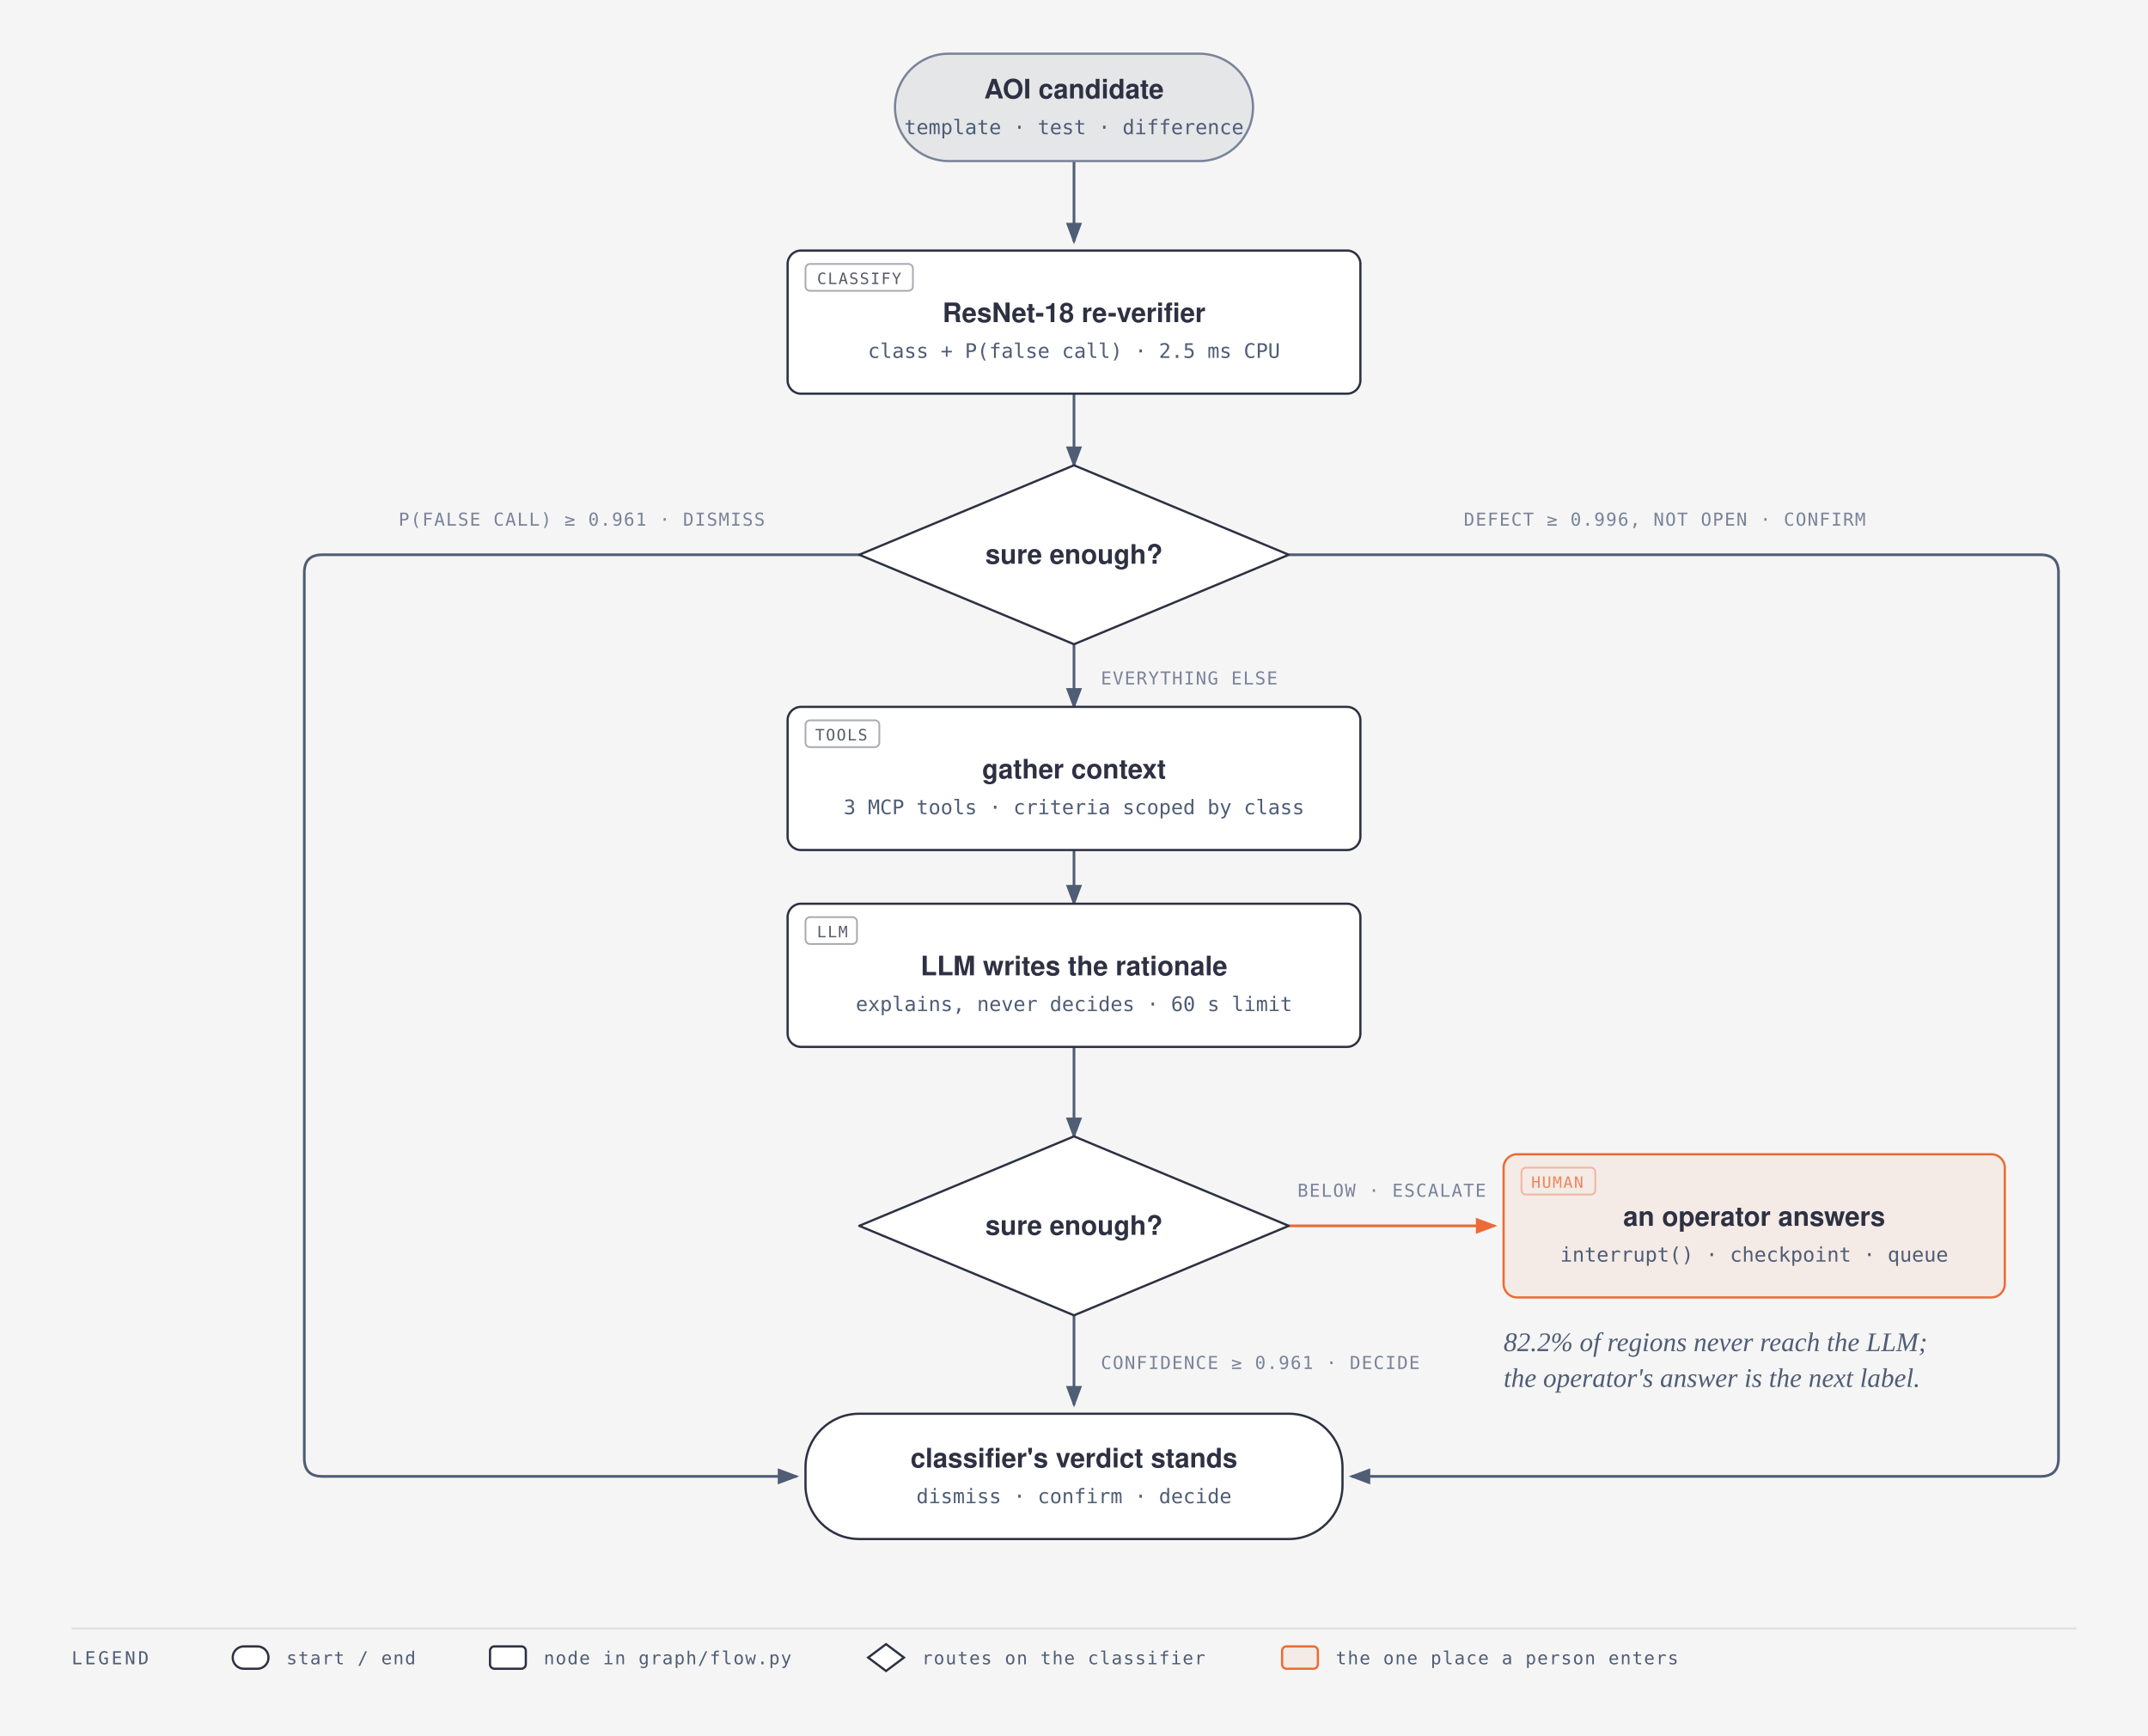
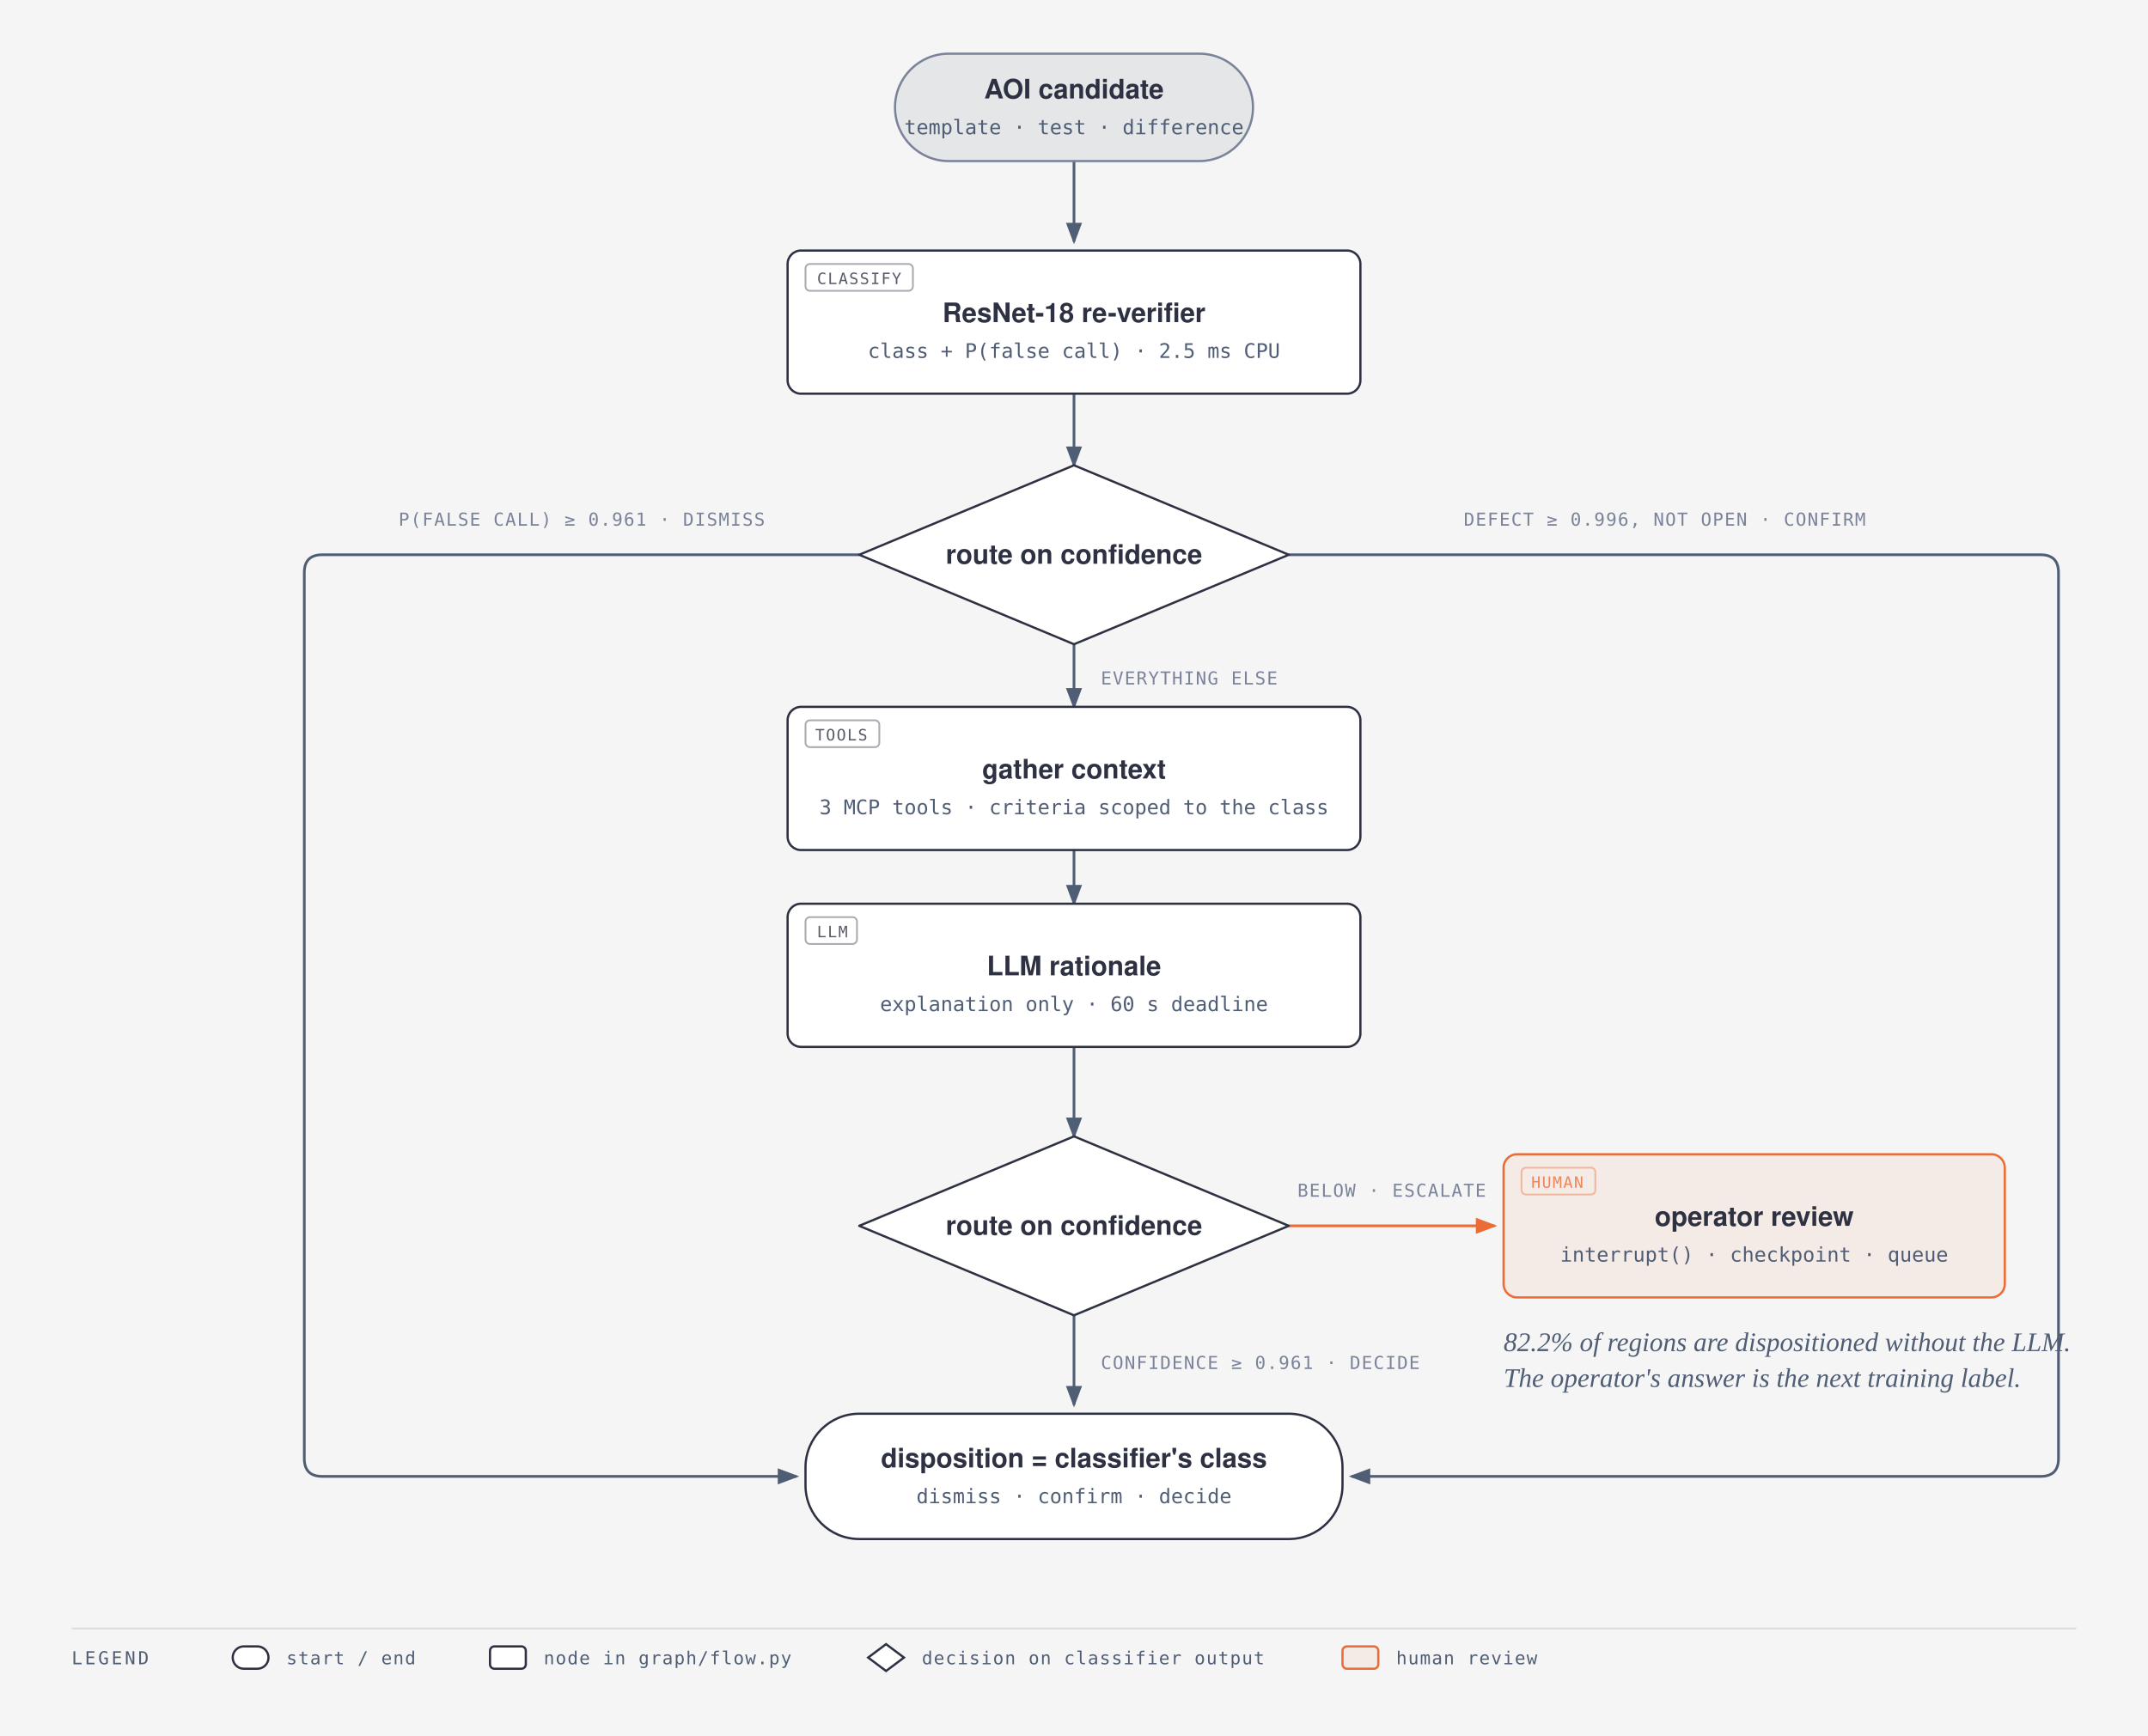
<svg xmlns="http://www.w3.org/2000/svg" viewBox="0 0 960 776" width="960" height="776" role="img" aria-labelledby="disposition-light-title disposition-light-desc" font-family="'Geist', -apple-system, 'PingFang TC', 'Noto Sans TC', 'Microsoft JhengHei', 'Segoe UI', Helvetica, Arial, sans-serif">
  <defs>
    <marker id="disposition-light-arrow" markerWidth="8" markerHeight="6" refX="7" refY="3" orient="auto">
      <polygon points="0 0, 8 3, 0 6" fill="#4f5d75" />
    </marker>
    <marker id="disposition-light-arrow-accent" markerWidth="8" markerHeight="6" refX="7" refY="3" orient="auto">
      <polygon points="0 0, 8 3, 0 6" fill="#eb6c36" />
    </marker>
  </defs>
  <rect x="0" y="0" width="960" height="776" fill="#f5f5f5" />
  <path d="M480,72 V108" fill="none" stroke="#4f5d75" stroke-width="1.2" marker-end="url(#disposition-light-arrow)" />
  <path d="M480,176 V208" fill="none" stroke="#4f5d75" stroke-width="1.2" marker-end="url(#disposition-light-arrow)" />
  <path d="M384,248 H144 Q136,248 136,256 V652 Q136,660 144,660 H356" fill="none" stroke="#4f5d75" stroke-width="1.2" marker-end="url(#disposition-light-arrow)" />
  <rect x="160" y="224" width="200" height="14" rx="2" fill="#f5f5f5" />
  <text x="260" y="235" fill="#7a8399" font-size="8" font-family="'Geist Mono', 'SF Mono', Menlo, Consolas, 'PingFang TC', 'Noto Sans TC', monospace" text-anchor="middle" letter-spacing="0.06em">P(FALSE CALL) ≥ 0.961 · DISMISS</text>
  <path d="M576,248 H912 Q920,248 920,256 V652 Q920,660 912,660 H604" fill="none" stroke="#4f5d75" stroke-width="1.2" marker-end="url(#disposition-light-arrow)" />
  <rect x="635" y="224" width="219" height="14" rx="2" fill="#f5f5f5" />
  <text x="744" y="235" fill="#7a8399" font-size="8" font-family="'Geist Mono', 'SF Mono', Menlo, Consolas, 'PingFang TC', 'Noto Sans TC', monospace" text-anchor="middle" letter-spacing="0.06em">DEFECT ≥ 0.996, NOT OPEN · CONFIRM</text>
  <path d="M480,288 V316" fill="none" stroke="#4f5d75" stroke-width="1.2" marker-end="url(#disposition-light-arrow)" />
  <rect x="488" y="295" width="101" height="14" rx="2" fill="#f5f5f5" />
  <text x="492" y="306" fill="#7a8399" font-size="8" font-family="'Geist Mono', 'SF Mono', Menlo, Consolas, 'PingFang TC', 'Noto Sans TC', monospace" text-anchor="start" letter-spacing="0.06em">EVERYTHING ELSE</text>
  <path d="M480,380 V404" fill="none" stroke="#4f5d75" stroke-width="1.2" marker-end="url(#disposition-light-arrow)" />
  <path d="M480,468 V508" fill="none" stroke="#4f5d75" stroke-width="1.2" marker-end="url(#disposition-light-arrow)" />
  <path d="M480,588 V628" fill="none" stroke="#4f5d75" stroke-width="1.2" marker-end="url(#disposition-light-arrow)" />
  <rect x="488" y="601" width="175" height="14" rx="2" fill="#f5f5f5" />
  <text x="492" y="612" fill="#7a8399" font-size="8" font-family="'Geist Mono', 'SF Mono', Menlo, Consolas, 'PingFang TC', 'Noto Sans TC', monospace" text-anchor="start" letter-spacing="0.06em">CONFIDENCE ≥ 0.961 · DECIDE</text>
  <path d="M576,548 H668" fill="none" stroke="#eb6c36" stroke-width="1.2" marker-end="url(#disposition-light-arrow-accent)" />
  <rect x="568" y="524" width="107" height="14" rx="2" fill="#f5f5f5" />
  <text x="622" y="535" fill="#7a8399" font-size="8" font-family="'Geist Mono', 'SF Mono', Menlo, Consolas, 'PingFang TC', 'Noto Sans TC', monospace" text-anchor="middle" letter-spacing="0.06em">BELOW · ESCALATE</text>
  <rect x="400" y="24" width="160" height="48" rx="24" fill="#f5f5f5" />
  <rect x="400" y="24" width="160" height="48" rx="24" fill="rgba(79,93,117,0.10)" stroke="#7a8399" stroke-width="1" />
  <text x="480" y="44" fill="#2d3142" font-size="12" font-weight="600" font-family="'Geist', -apple-system, 'PingFang TC', 'Noto Sans TC', 'Microsoft JhengHei', 'Segoe UI', Helvetica, Arial, sans-serif" text-anchor="middle">AOI candidate</text>
  <text x="480" y="60" fill="#4f5d75" font-size="9" font-family="'Geist Mono', 'SF Mono', Menlo, Consolas, 'PingFang TC', 'Noto Sans TC', monospace" text-anchor="middle">template · test · difference</text>
  <rect x="352" y="112" width="256" height="64" rx="6" fill="#f5f5f5" />
  <rect x="352" y="112" width="256" height="64" rx="6" fill="#ffffff" stroke="#2d3142" stroke-width="1" />
  <rect x="360" y="118" width="48" height="12" rx="2" fill="transparent" stroke="#2d3142" stroke-opacity="0.4" stroke-width="0.8" />
  <text x="384" y="127" fill="#2d3142" fill-opacity="0.8" font-size="7" font-family="'Geist Mono', 'SF Mono', Menlo, Consolas, 'PingFang TC', 'Noto Sans TC', monospace" text-anchor="middle" letter-spacing="0.08em">CLASSIFY</text>
  <text x="480" y="144" fill="#2d3142" font-size="12" font-weight="600" font-family="'Geist', -apple-system, 'PingFang TC', 'Noto Sans TC', 'Microsoft JhengHei', 'Segoe UI', Helvetica, Arial, sans-serif" text-anchor="middle">ResNet-18 re-verifier</text>
  <text x="480" y="160" fill="#4f5d75" font-size="9" font-family="'Geist Mono', 'SF Mono', Menlo, Consolas, 'PingFang TC', 'Noto Sans TC', monospace" text-anchor="middle">class + P(false call) · 2.5 ms CPU</text>
  <polygon points="480,208 576,248 480,288 384,248" fill="#f5f5f5" />
  <polygon points="480,208 576,248 480,288 384,248" fill="#ffffff" stroke="#2d3142" stroke-width="1" stroke-linejoin="round" />
-   <text x="480" y="252" fill="#2d3142" font-size="12" font-weight="600" font-family="'Geist', -apple-system, 'PingFang TC', 'Noto Sans TC', 'Microsoft JhengHei', 'Segoe UI', Helvetica, Arial, sans-serif" text-anchor="middle">sure enough?</text>
+   <text x="480" y="252" fill="#2d3142" font-size="12" font-weight="600" font-family="'Geist', -apple-system, 'PingFang TC', 'Noto Sans TC', 'Microsoft JhengHei', 'Segoe UI', Helvetica, Arial, sans-serif" text-anchor="middle">route on confidence</text>
  <rect x="352" y="316" width="256" height="64" rx="6" fill="#f5f5f5" />
  <rect x="352" y="316" width="256" height="64" rx="6" fill="#ffffff" stroke="#2d3142" stroke-width="1" />
  <rect x="360" y="322" width="33" height="12" rx="2" fill="transparent" stroke="#2d3142" stroke-opacity="0.4" stroke-width="0.8" />
  <text x="376" y="331" fill="#2d3142" fill-opacity="0.8" font-size="7" font-family="'Geist Mono', 'SF Mono', Menlo, Consolas, 'PingFang TC', 'Noto Sans TC', monospace" text-anchor="middle" letter-spacing="0.08em">TOOLS</text>
  <text x="480" y="348" fill="#2d3142" font-size="12" font-weight="600" font-family="'Geist', -apple-system, 'PingFang TC', 'Noto Sans TC', 'Microsoft JhengHei', 'Segoe UI', Helvetica, Arial, sans-serif" text-anchor="middle">gather context</text>
-   <text x="480" y="364" fill="#4f5d75" font-size="9" font-family="'Geist Mono', 'SF Mono', Menlo, Consolas, 'PingFang TC', 'Noto Sans TC', monospace" text-anchor="middle">3 MCP tools · criteria scoped by class</text>
+   <text x="480" y="364" fill="#4f5d75" font-size="9" font-family="'Geist Mono', 'SF Mono', Menlo, Consolas, 'PingFang TC', 'Noto Sans TC', monospace" text-anchor="middle">3 MCP tools · criteria scoped to the class</text>
  <rect x="352" y="404" width="256" height="64" rx="6" fill="#f5f5f5" />
  <rect x="352" y="404" width="256" height="64" rx="6" fill="#ffffff" stroke="#2d3142" stroke-width="1" />
  <rect x="360" y="410" width="23" height="12" rx="2" fill="transparent" stroke="#2d3142" stroke-opacity="0.4" stroke-width="0.8" />
  <text x="372" y="419" fill="#2d3142" fill-opacity="0.8" font-size="7" font-family="'Geist Mono', 'SF Mono', Menlo, Consolas, 'PingFang TC', 'Noto Sans TC', monospace" text-anchor="middle" letter-spacing="0.08em">LLM</text>
-   <text x="480" y="436" fill="#2d3142" font-size="12" font-weight="600" font-family="'Geist', -apple-system, 'PingFang TC', 'Noto Sans TC', 'Microsoft JhengHei', 'Segoe UI', Helvetica, Arial, sans-serif" text-anchor="middle">LLM writes the rationale</text>
-   <text x="480" y="452" fill="#4f5d75" font-size="9" font-family="'Geist Mono', 'SF Mono', Menlo, Consolas, 'PingFang TC', 'Noto Sans TC', monospace" text-anchor="middle">explains, never decides · 60 s limit</text>
+   <text x="480" y="436" fill="#2d3142" font-size="12" font-weight="600" font-family="'Geist', -apple-system, 'PingFang TC', 'Noto Sans TC', 'Microsoft JhengHei', 'Segoe UI', Helvetica, Arial, sans-serif" text-anchor="middle">LLM rationale</text>
+   <text x="480" y="452" fill="#4f5d75" font-size="9" font-family="'Geist Mono', 'SF Mono', Menlo, Consolas, 'PingFang TC', 'Noto Sans TC', monospace" text-anchor="middle">explanation only · 60 s deadline</text>
  <polygon points="480,508 576,548 480,588 384,548" fill="#f5f5f5" />
  <polygon points="480,508 576,548 480,588 384,548" fill="#ffffff" stroke="#2d3142" stroke-width="1" stroke-linejoin="round" />
-   <text x="480" y="552" fill="#2d3142" font-size="12" font-weight="600" font-family="'Geist', -apple-system, 'PingFang TC', 'Noto Sans TC', 'Microsoft JhengHei', 'Segoe UI', Helvetica, Arial, sans-serif" text-anchor="middle">sure enough?</text>
+   <text x="480" y="552" fill="#2d3142" font-size="12" font-weight="600" font-family="'Geist', -apple-system, 'PingFang TC', 'Noto Sans TC', 'Microsoft JhengHei', 'Segoe UI', Helvetica, Arial, sans-serif" text-anchor="middle">route on confidence</text>
  <rect x="360" y="632" width="240" height="56" rx="24" fill="#f5f5f5" />
  <rect x="360" y="632" width="240" height="56" rx="24" fill="#ffffff" stroke="#2d3142" stroke-width="1" />
-   <text x="480" y="656" fill="#2d3142" font-size="12" font-weight="600" font-family="'Geist', -apple-system, 'PingFang TC', 'Noto Sans TC', 'Microsoft JhengHei', 'Segoe UI', Helvetica, Arial, sans-serif" text-anchor="middle">classifier's verdict stands</text>
+   <text x="480" y="656" fill="#2d3142" font-size="12" font-weight="600" font-family="'Geist', -apple-system, 'PingFang TC', 'Noto Sans TC', 'Microsoft JhengHei', 'Segoe UI', Helvetica, Arial, sans-serif" text-anchor="middle">disposition = classifier's class</text>
  <text x="480" y="672" fill="#4f5d75" font-size="9" font-family="'Geist Mono', 'SF Mono', Menlo, Consolas, 'PingFang TC', 'Noto Sans TC', monospace" text-anchor="middle">dismiss · confirm · decide</text>
  <rect x="672" y="516" width="224" height="64" rx="6" fill="#f5f5f5" />
  <rect x="672" y="516" width="224" height="64" rx="6" fill="rgba(235,108,54,0.08)" stroke="#eb6c36" stroke-width="1" />
  <rect x="680" y="522" width="33" height="12" rx="2" fill="transparent" stroke="#eb6c36" stroke-opacity="0.4" stroke-width="0.8" />
  <text x="696" y="531" fill="#eb6c36" fill-opacity="0.8" font-size="7" font-family="'Geist Mono', 'SF Mono', Menlo, Consolas, 'PingFang TC', 'Noto Sans TC', monospace" text-anchor="middle" letter-spacing="0.08em">HUMAN</text>
-   <text x="784" y="548" fill="#2d3142" font-size="12" font-weight="600" font-family="'Geist', -apple-system, 'PingFang TC', 'Noto Sans TC', 'Microsoft JhengHei', 'Segoe UI', Helvetica, Arial, sans-serif" text-anchor="middle">an operator answers</text>
+   <text x="784" y="548" fill="#2d3142" font-size="12" font-weight="600" font-family="'Geist', -apple-system, 'PingFang TC', 'Noto Sans TC', 'Microsoft JhengHei', 'Segoe UI', Helvetica, Arial, sans-serif" text-anchor="middle">operator review</text>
  <text x="784" y="564" fill="#4f5d75" font-size="9" font-family="'Geist Mono', 'SF Mono', Menlo, Consolas, 'PingFang TC', 'Noto Sans TC', monospace" text-anchor="middle">interrupt() · checkpoint · queue</text>
-   <text x="672" y="604" fill="#4f5d75" font-size="12" font-style="italic" font-family="Georgia, 'Times New Roman', serif" text-anchor="start">82.2% of regions never reach the LLM;</text>
-   <text x="672" y="620" fill="#4f5d75" font-size="12" font-style="italic" font-family="Georgia, 'Times New Roman', serif" text-anchor="start">the operator's answer is the next label.</text>
+   <text x="672" y="604" fill="#4f5d75" font-size="12" font-style="italic" font-family="Georgia, 'Times New Roman', serif" text-anchor="start">82.2% of regions are dispositioned without the LLM.</text>
+   <text x="672" y="620" fill="#4f5d75" font-size="12" font-style="italic" font-family="Georgia, 'Times New Roman', serif" text-anchor="start">The operator's answer is the next training label.</text>
  <line x1="32" y1="728" x2="928" y2="728" stroke="rgba(45,49,66,0.12)" stroke-width="0.8" />
  <text x="32" y="744" fill="#4f5d75" font-size="8" font-family="'Geist Mono', 'SF Mono', Menlo, Consolas, 'PingFang TC', 'Noto Sans TC', monospace" letter-spacing="0.14em">LEGEND</text>
  <rect x="104" y="736" width="16" height="10" rx="5" fill="#ffffff" stroke="#2d3142" stroke-width="1" />
  <text x="128" y="744" fill="#4f5d75" font-size="8" font-family="'Geist Mono', 'SF Mono', Menlo, Consolas, 'PingFang TC', 'Noto Sans TC', monospace" letter-spacing="0.06em">start / end</text>
  <rect x="219" y="736" width="16" height="10" rx="2" fill="#ffffff" stroke="#2d3142" stroke-width="1" />
  <text x="243" y="744" fill="#4f5d75" font-size="8" font-family="'Geist Mono', 'SF Mono', Menlo, Consolas, 'PingFang TC', 'Noto Sans TC', monospace" letter-spacing="0.06em">node in graph/flow.py</text>
  <polygon points="396,735 404,741 396,747 388,741" fill="#ffffff" stroke="#2d3142" stroke-width="1" />
-   <text x="412" y="744" fill="#4f5d75" font-size="8" font-family="'Geist Mono', 'SF Mono', Menlo, Consolas, 'PingFang TC', 'Noto Sans TC', monospace" letter-spacing="0.06em">routes on the classifier</text>
-   <rect x="573" y="736" width="16" height="10" rx="2" fill="rgba(235,108,54,0.08)" stroke="#eb6c36" stroke-width="1" />
-   <text x="597" y="744" fill="#4f5d75" font-size="8" font-family="'Geist Mono', 'SF Mono', Menlo, Consolas, 'PingFang TC', 'Noto Sans TC', monospace" letter-spacing="0.06em">the one place a person enters</text>
+   <text x="412" y="744" fill="#4f5d75" font-size="8" font-family="'Geist Mono', 'SF Mono', Menlo, Consolas, 'PingFang TC', 'Noto Sans TC', monospace" letter-spacing="0.06em">decision on classifier output</text>
+   <rect x="600" y="736" width="16" height="10" rx="2" fill="rgba(235,108,54,0.08)" stroke="#eb6c36" stroke-width="1" />
+   <text x="624" y="744" fill="#4f5d75" font-size="8" font-family="'Geist Mono', 'SF Mono', Menlo, Consolas, 'PingFang TC', 'Noto Sans TC', monospace" letter-spacing="0.06em">human review</text>
</svg>
